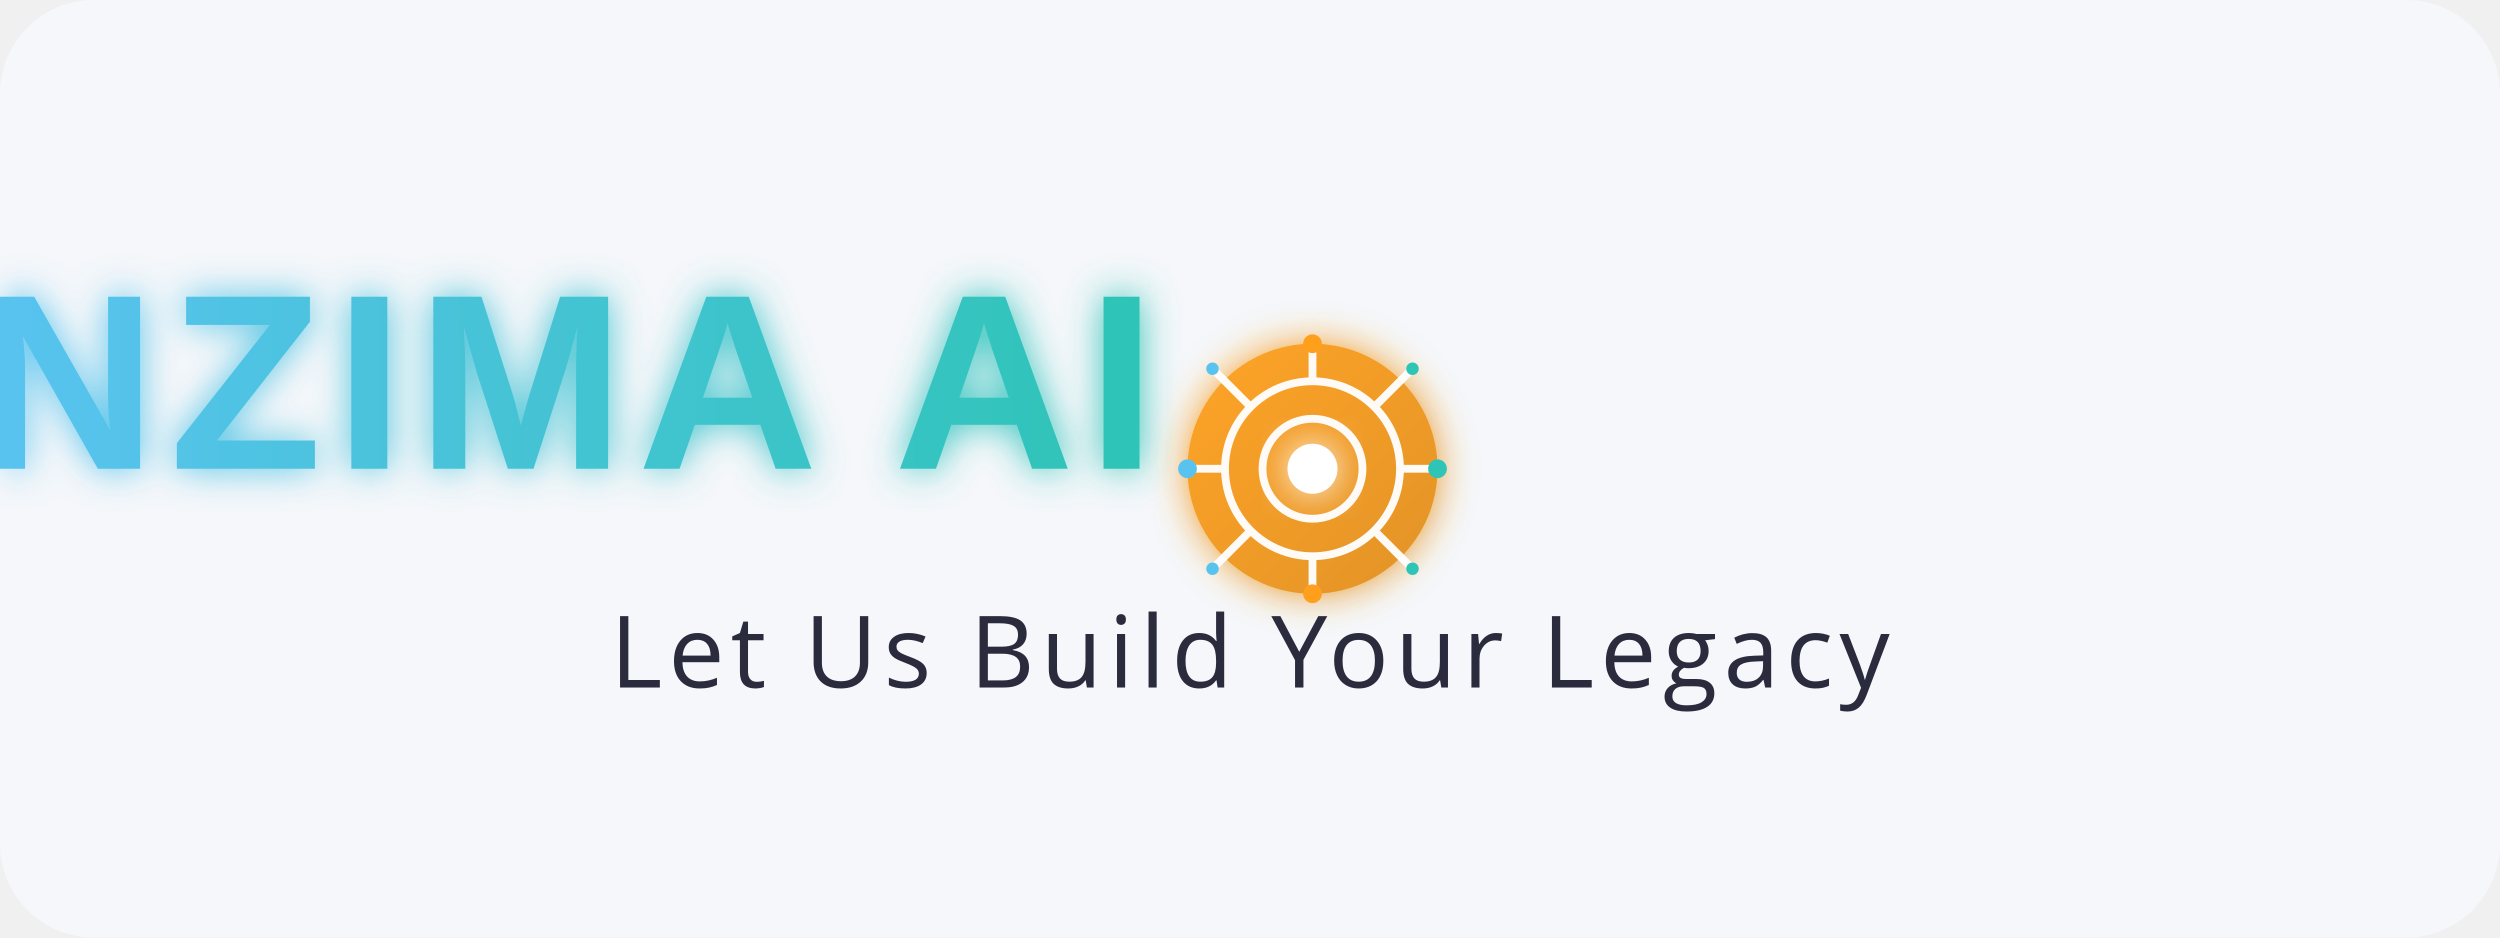
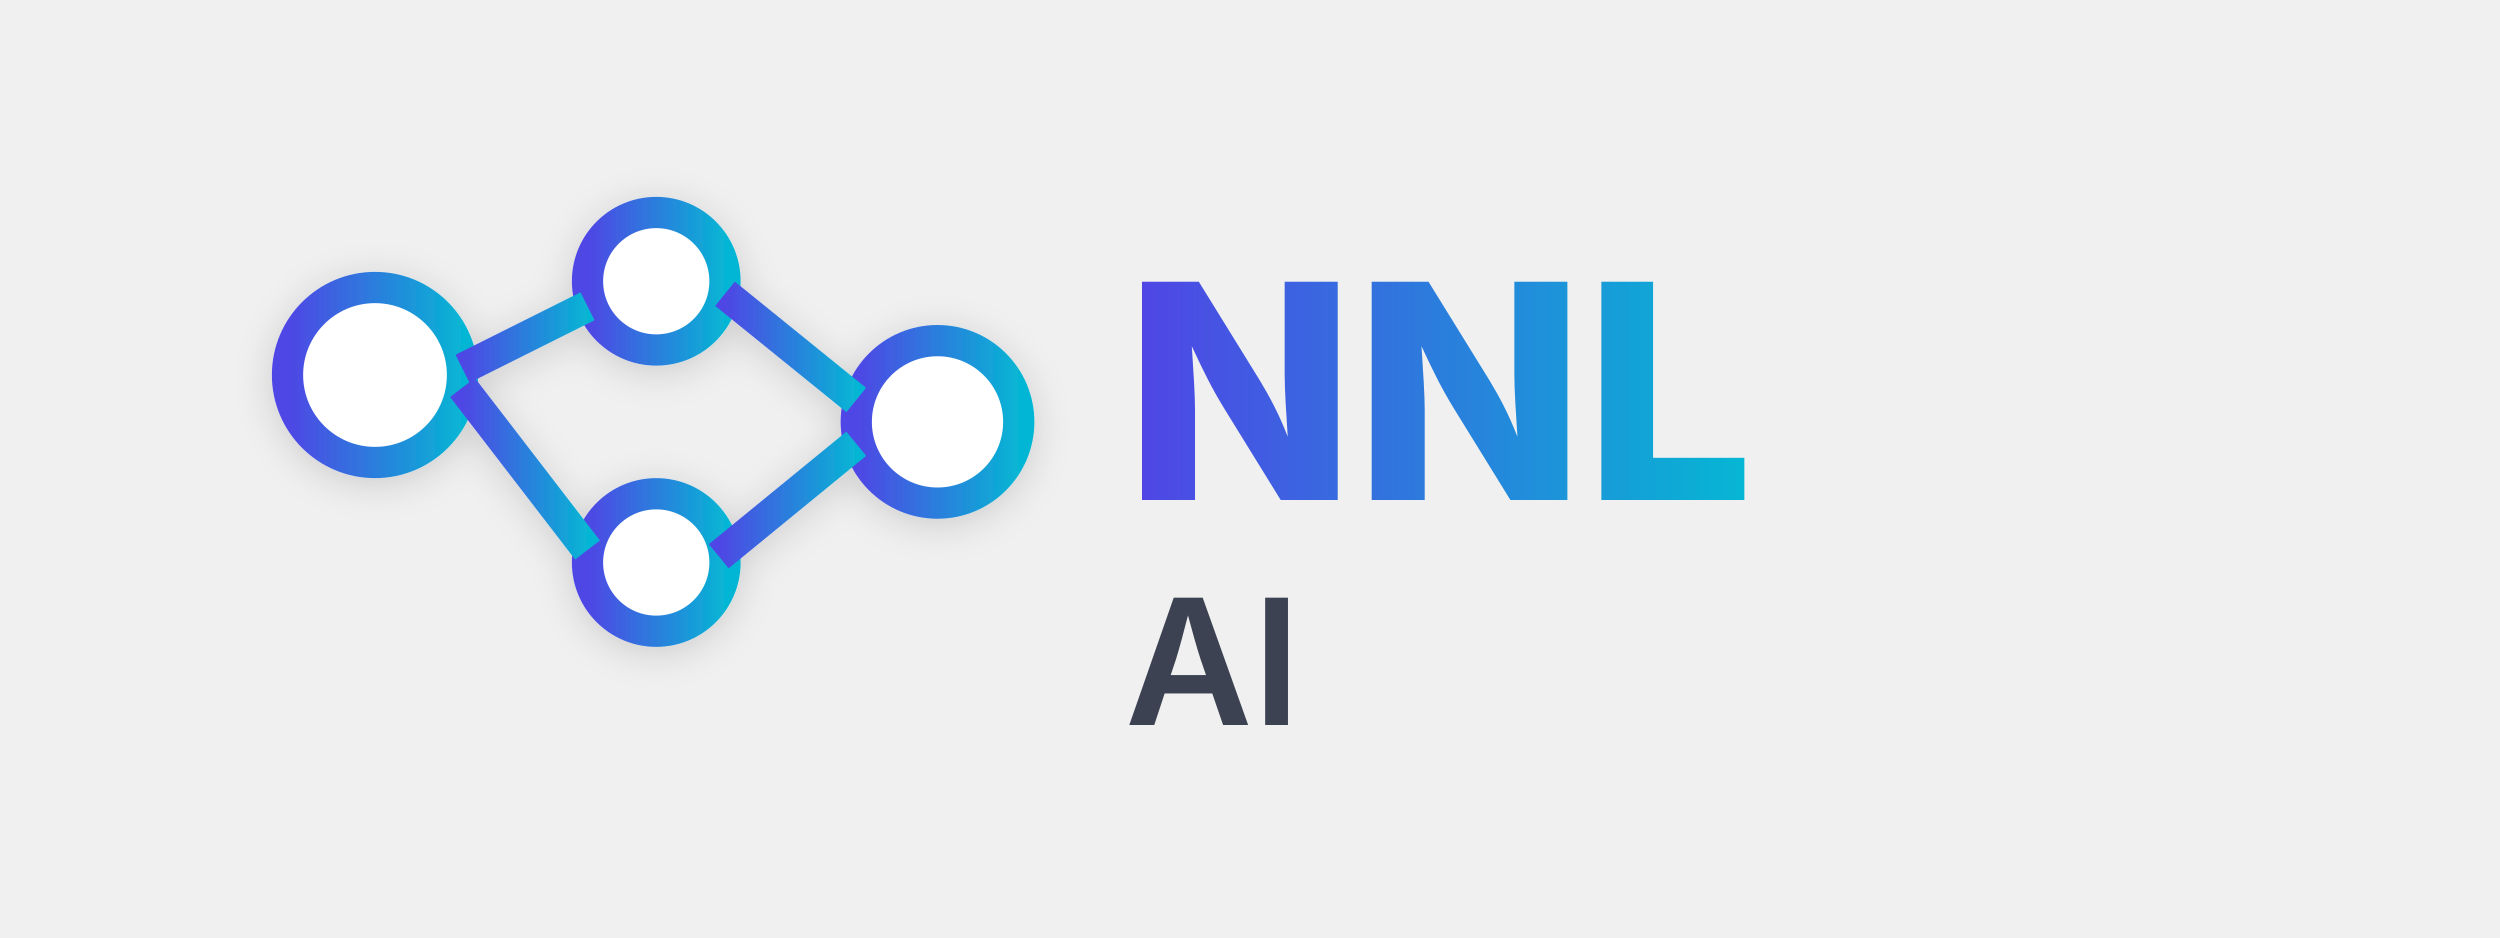
- <svg xmlns="http://www.w3.org/2000/svg" viewBox="0 0 800 300">
+ <svg xmlns="http://www.w3.org/2000/svg" viewBox="0 0 800 300" role="img" aria-labelledby="title desc">
  <defs>
-     <linearGradient id="logo-gradient" x1="0%" y1="0%" x2="100%" y2="0%">
-       <stop offset="0%" stop-color="#59C3F0" />
-       <stop offset="100%" stop-color="#2EC4B6" />
+     <linearGradient id="g1" x1="0%" y1="0%" x2="100%" y2="0%">
+       <stop offset="0%" stop-color="#4F46E5" />
+       <stop offset="100%" stop-color="#06B6D4" />
    </linearGradient>
-     <linearGradient id="accent-gradient" x1="0%" y1="0%" x2="100%" y2="100%">
-       <stop offset="0%" stop-color="#FF9F1C" />
-       <stop offset="100%" stop-color="#E08E1A" />
-     </linearGradient>
-     <filter id="glow" x="-50%" y="-50%" width="200%" height="200%">
-       <feGaussianBlur stdDeviation="6" result="coloredBlur" />
-       <feMerge>
-         <feMergeNode in="coloredBlur" />
-         <feMergeNode in="SourceGraphic" />
-       </feMerge>
+     <filter id="softShadow" x="-20%" y="-20%" width="140%" height="140%">
+       <feDropShadow dx="0" dy="2" stdDeviation="6" flood-color="#000" flood-opacity="0.15" />
    </filter>
  </defs>
-   <rect width="800" height="300" fill="#F5F7FA" rx="30" />
-   <text x="370" y="150" font-family="'Montserrat', 'Orbitron', Arial, sans-serif" font-size="80" font-weight="900" text-anchor="end" fill="url(#logo-gradient)" filter="url(#glow)" letter-spacing="4">
-     NZIMA AI
-   </text>
-   <g transform="translate(420, 110)">
-     <circle cx="0" cy="40" r="40" fill="url(#accent-gradient)" opacity="0.95" filter="url(#glow)" />
-     <g stroke="#fff" stroke-width="2.5" fill="none" opacity="0.95">
-       <circle cx="0" cy="40" r="28" />
-       <circle cx="0" cy="40" r="16" />
-       <line x1="-28" y1="40" x2="-40" y2="40" />
-       <line x1="28" y1="40" x2="40" y2="40" />
-       <line x1="0" y1="12" x2="0" y2="0" />
-       <line x1="0" y1="68" x2="0" y2="80" />
-       <line x1="-20" y1="20" x2="-32" y2="8" />
-       <line x1="20" y1="20" x2="32" y2="8" />
-       <line x1="-20" y1="60" x2="-32" y2="72" />
-       <line x1="20" y1="60" x2="32" y2="72" />
-     </g>
-     <circle cx="0" cy="40" r="8" fill="#fff" filter="url(#glow)" />
-     <circle cx="-40" cy="40" r="3" fill="#59C3F0" />
-     <circle cx="40" cy="40" r="3" fill="#2EC4B6" />
-     <circle cx="0" cy="0" r="3" fill="#FF9F1C" />
-     <circle cx="0" cy="80" r="3" fill="#FF9F1C" />
-     <circle cx="-32" cy="8" r="2" fill="#59C3F0" />
-     <circle cx="32" cy="8" r="2" fill="#2EC4B6" />
-     <circle cx="-32" cy="72" r="2" fill="#59C3F0" />
-     <circle cx="32" cy="72" r="2" fill="#2EC4B6" />
+   <g transform="translate(70,70)" fill="none" stroke="url(#g1)" stroke-width="10" filter="url(#softShadow)">
+     <circle cx="50" cy="50" r="28" fill="#ffffff" stroke="url(#g1)" />
+     <circle cx="140" cy="20" r="22" fill="#ffffff" stroke="url(#g1)" />
+     <circle cx="140" cy="110" r="22" fill="#ffffff" stroke="url(#g1)" />
+     <circle cx="230" cy="65" r="26" fill="#ffffff" stroke="url(#g1)" />
+     <path d="M78 48 L118 28" />
+     <path d="M78 54 L118 106" />
+     <path d="M162 24 L204 58" />
+     <path d="M160 108 L204 72" />
  </g>
-   <text x="400" y="220" font-family="'Open Sans', 'Orbitron', Arial, sans-serif" font-size="32" text-anchor="middle" fill="#1A1A2E" opacity="0.92" letter-spacing="2">
-     Let Us Build Your Legacy
-   </text>
+   <g transform="translate(360,160)">
+     <text x="0" y="0" font-family="Inter, Arial, Helvetica, sans-serif" font-size="96" font-weight="800" fill="url(#g1)">
+       NNL
+     </text>
+     <text x="0" y="72" font-family="Inter, Arial, Helvetica, sans-serif" font-size="56" font-weight="600" fill="#0f172a" opacity="0.8">
+       AI
+     </text>
+   </g>
</svg>
